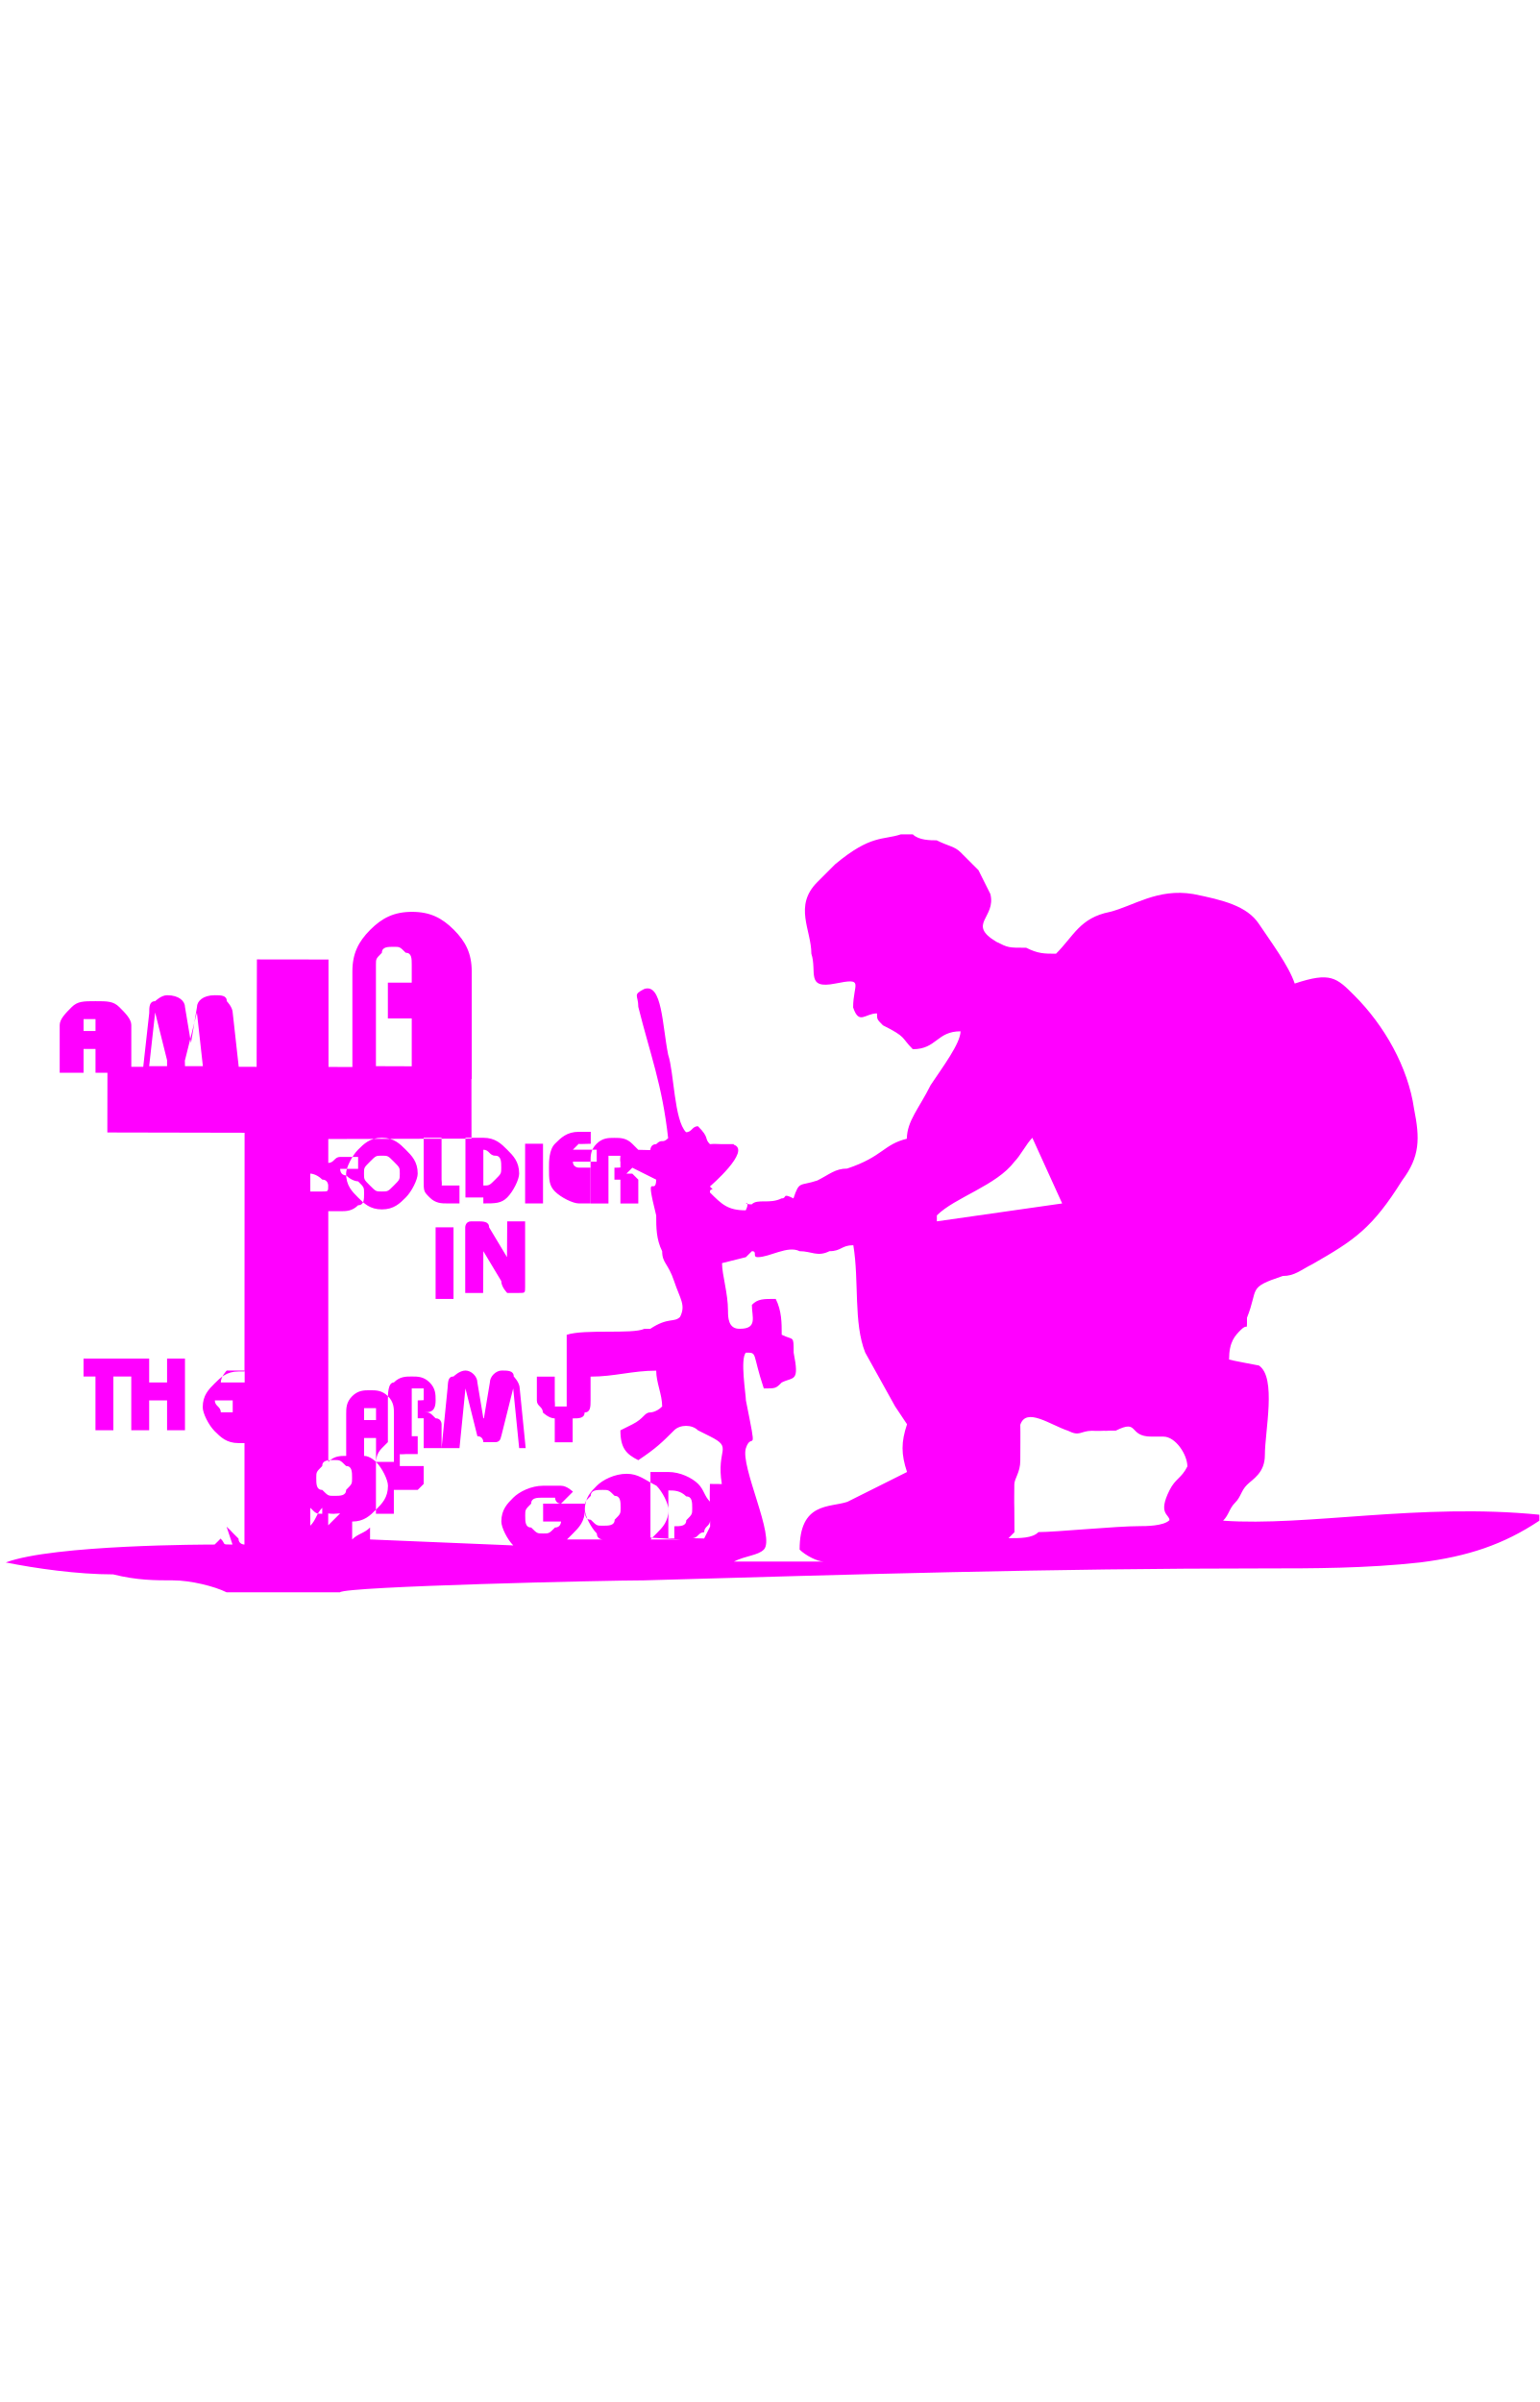
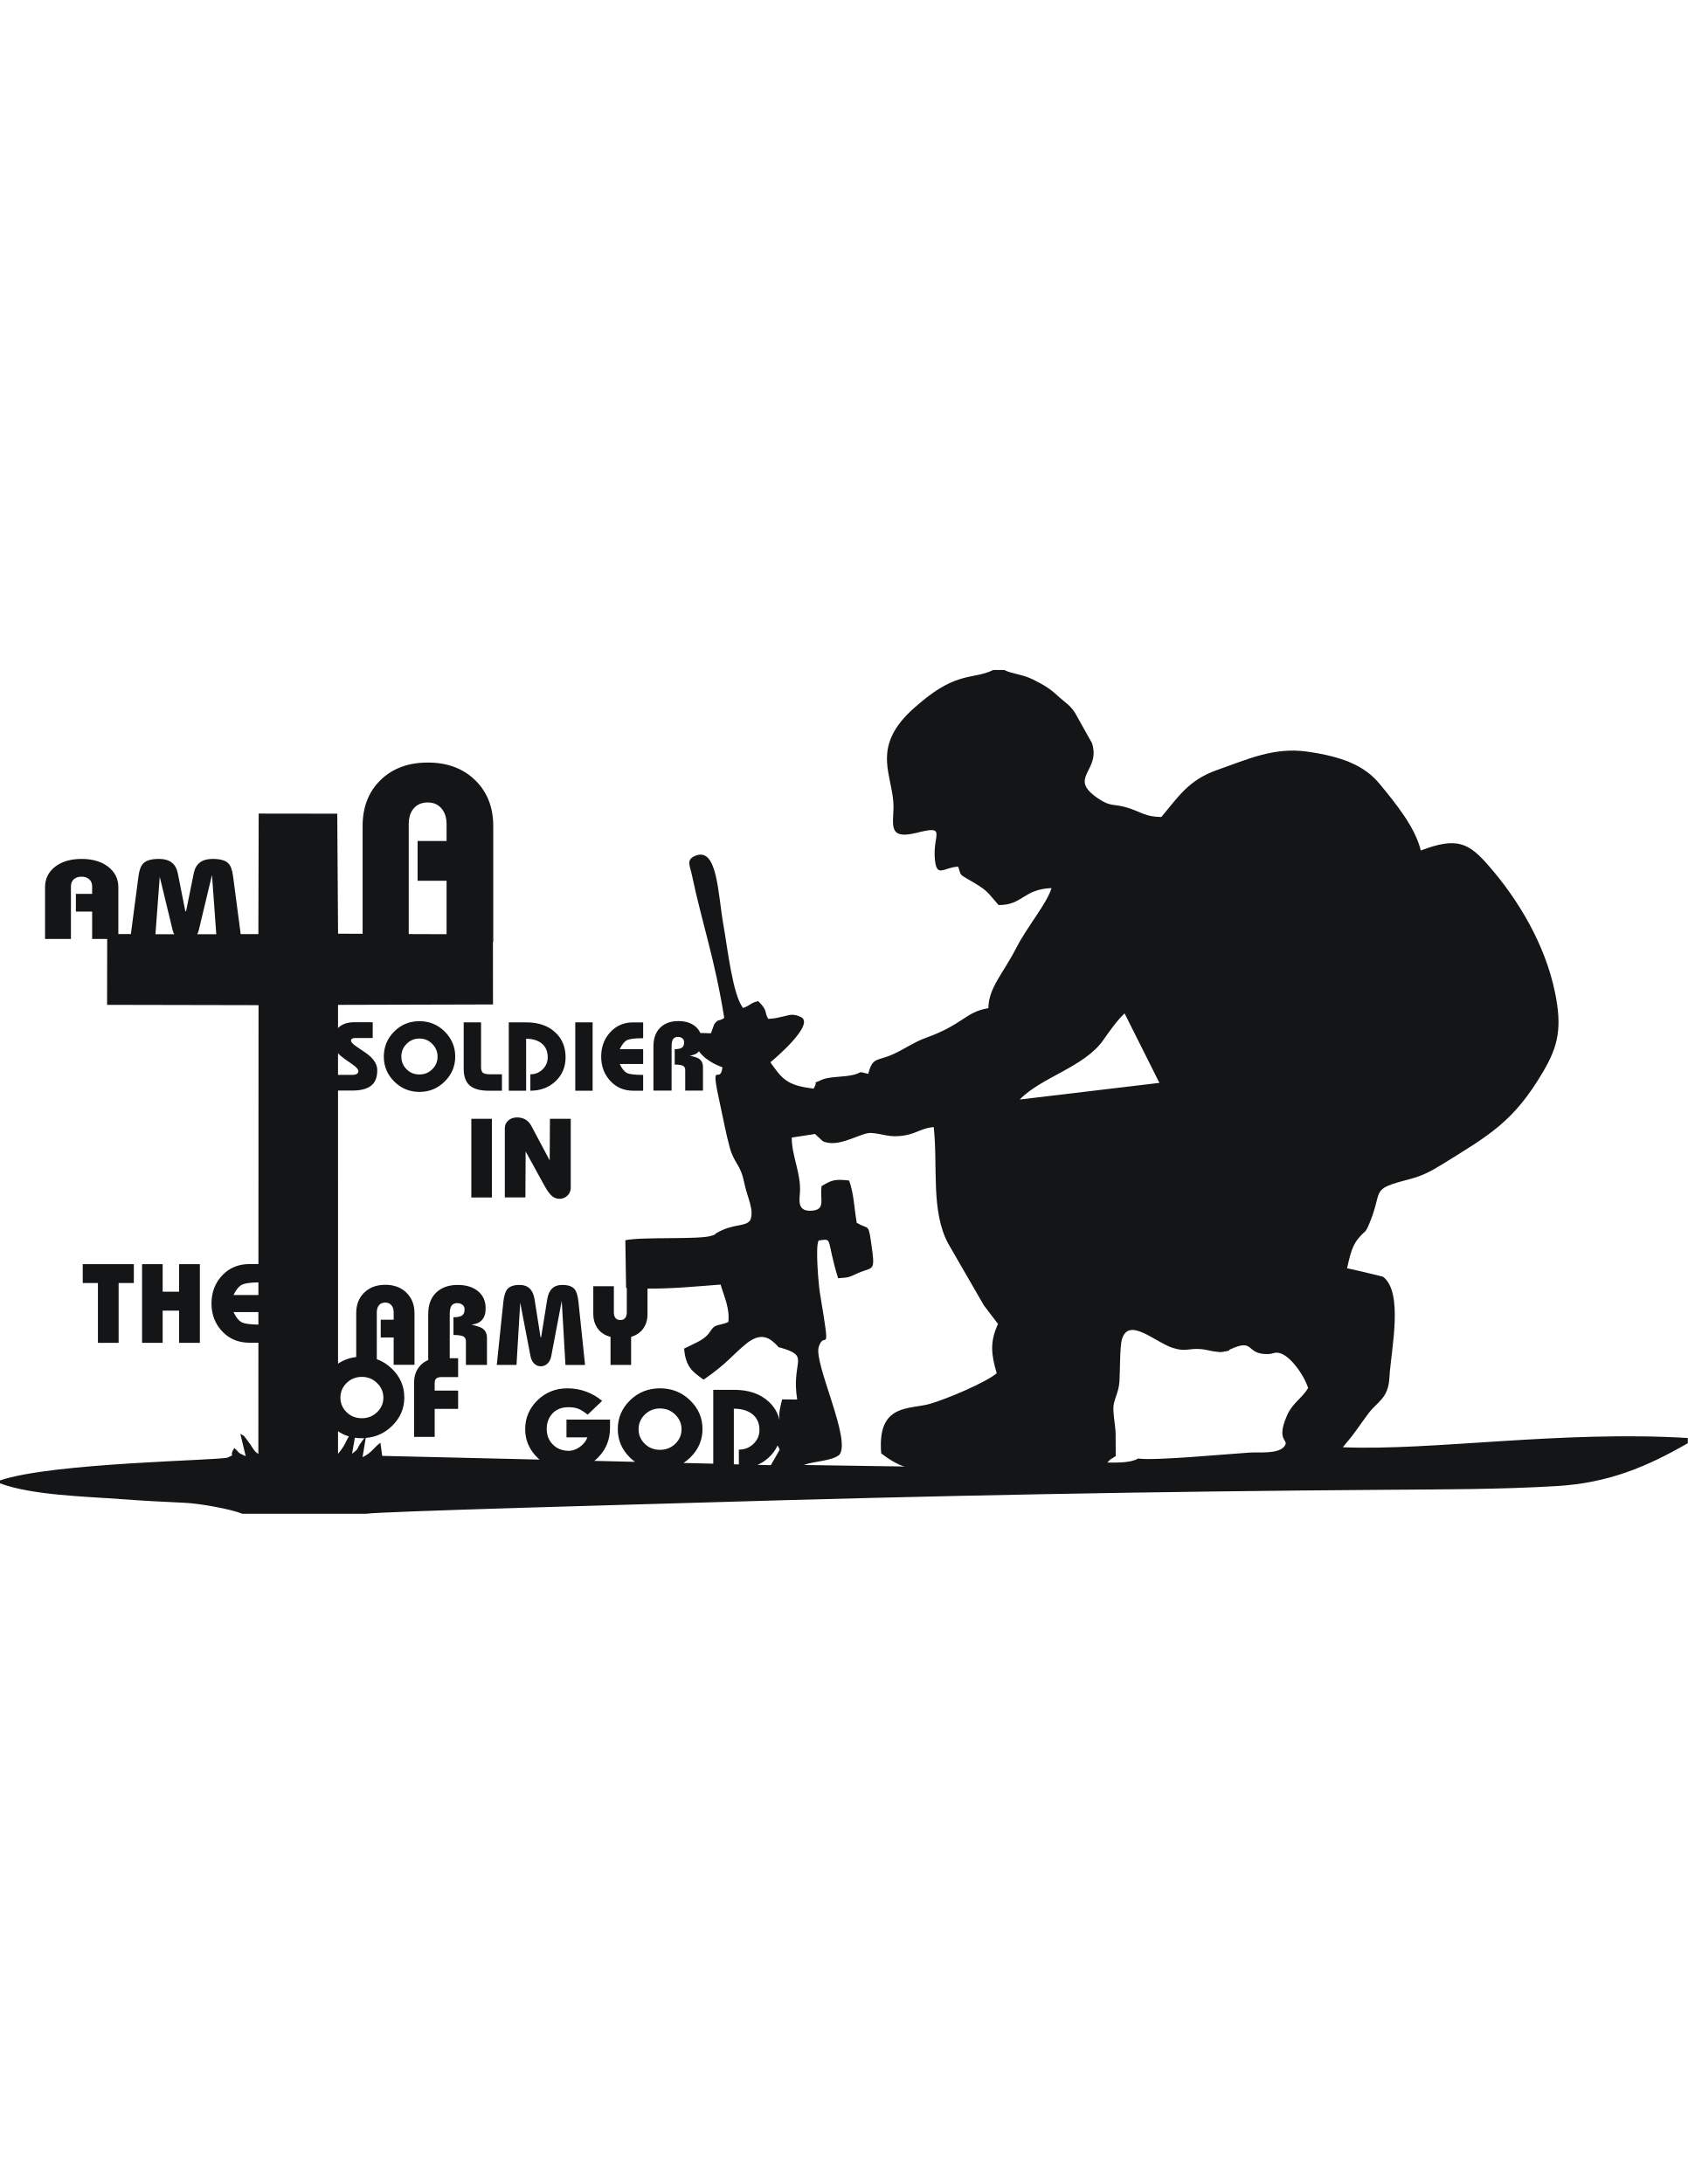
- <svg xmlns="http://www.w3.org/2000/svg" xml:space="preserve" width="25in" height="39in" style="shape-rendering:geometricPrecision; text-rendering:geometricPrecision; image-rendering:optimizeQuality; fill-rule:evenodd; clip-rule:evenodd" viewBox="0 0 0.258 0.129">
+ <svg xmlns="http://www.w3.org/2000/svg" xml:space="preserve" width="5548in" height="7180in" style="shape-rendering:geometricPrecision; text-rendering:geometricPrecision; image-rendering:optimizeQuality; fill-rule:evenodd; clip-rule:evenodd" viewBox="0 0 126.414 63.207">
  <defs>
    <style type="text/css">
   
-     .fil0 {fill:fuchsia}
+     .fil0 {fill:#141516}
   
  </style>
  </defs>
  <g id="Layer_x0020_1">
-     <path class="fil0" d="M0.174 0.12c-0.001,0.001 -0.003,0.001 -0.005,0.001 7.9077e-005,-8.51598e-005 0,-0 0,-0 5.37318e-005,-4.86627e-005 0,-0 0,-0l0.001 -0.001 -2.23038e-005 -0.004c-4.05523e-005,-0.001 -0,-0.003 -0,-0.004 0,-0.001 0.001,-0.002 0.001,-0.004 0,-0.001 4.05523e-005,-0.005 0,-0.006 0.001,-0.003 0.005,0 0.008,0.001 0.002,0.001 0.002,4.05523e-005 0.004,0 0.001,6.18422e-005 0.002,0 0.002,0 0.001,4.96766e-005 0,0 0.001,-2.02761e-005 0.001,-0 0,-0 0.001,-0 0.004,-0.002 0.002,0.001 0.006,0.001 0.001,-1.01381e-006 0.001,-0 0.002,-0 0.002,0 0.004,0.003 0.004,0.005 -0.001,0.002 -0.002,0.002 -0.003,0.004 -0.002,0.004 0,0.004 -0,0.005 -0.001,0.001 -0.004,0.001 -0.005,0.001 -0.004,0 -0.014,0.001 -0.017,0.001zm-0.055 -0.002c-0,0.001 -0.001,0.001 -0.001,0.002 -0.001,0 -0.001,0.001 -0.002,0.001l0.002 4.86627e-005 0.001 -0.002c-0,-0 -0,-0.001 -0,-0.001zm-0.006 0.003l0 -0.002c0.001,0 0.002,-0 0.002,-0.001 0.001,-0.001 0.001,-0.001 0.001,-0.002 0,-0.001 -0,-0.002 -0.001,-0.002 -0.001,-0.001 -0.002,-0.001 -0.003,-0.001l0 0.008 0.001 1.82485e-005zm-0.004 -9.22565e-005l0 -0.011 0.003 0c0.002,0 0.004,0.001 0.005,0.002 0.001,0.001 0.001,0.002 0.002,0.003 -6.08284e-006,-0 -1.72347e-005,-0 -3.44694e-005,-0 -6.58975e-005,-0.001 0,-0.002 0,-0.003l0.002 2.02761e-005c-0.001,-0.006 0.002,-0.006 -0.002,-0.008 -0.002,-0.001 -0,0 -0.002,-0.001 -0.001,-0.001 -0.003,-0.001 -0.004,0 -0.002,0.002 -0.003,0.003 -0.006,0.005 -0.002,-0.001 -0.003,-0.002 -0.003,-0.005l0.002 -0.001c0.002,-0.001 0.002,-0.002 0.003,-0.002 0,-0 0.001,-0 0.002,-0.001 0,-0.002 -0.001,-0.004 -0.001,-0.006 -0.004,0 -0.007,0.001 -0.011,0.001l0 0.004c0,0.001 -0,0.002 -0.001,0.002 -0,0.001 -0.001,0.001 -0.002,0.001l0 0.004 -0.003 0 0 -0.004c-0.001,-0 -0.002,-0.001 -0.002,-0.001 -0,-0.001 -0.001,-0.001 -0.001,-0.002l0 -0.004 0.003 0 0 0.004c0,0 7.9077e-005,0.001 0,0.001 0,0 0,0 0.001,0 0,0 0.001,-0 0.001,-0 0,-0 0,-0 0,-0.001l0 -0.004 -0 -6.08284e-006 -0 -0.007c0.003,-0.001 0.011,-6.58975e-005 0.013,-0.001 0.001,-0 0,-0 0.001,-0 0.003,-0.002 0.004,-0.001 0.005,-0.002 0.001,-0.002 -0,-0.003 -0.001,-0.006 -0.001,-0.003 -0.002,-0.003 -0.002,-0.005 -0.001,-0.002 -0.001,-0.004 -0.001,-0.006 -0.002,-0.008 -7.40079e-005,-0.003 0,-0.006 -7.09665e-006,-4.05523e-006 -0.002,-0.001 -0.004,-0.002 -0,0 -0.001,0.001 -0.001,0.001 0.001,0 0.001,0 0.001,0 0,0 0.001,0.001 0.001,0.001l0 0.004 -0.003 0 0 -0.003c0,-0 -0,-0.001 -0,-0.001 -0,-0 -0.001,-0 -0.001,-0l0 -0.002c0.001,0 0.001,-7.50217e-005 0.001,-0 0,-0 0,-0 0,-0.001 0,-0 -9.52979e-005,-0 -0,-0.001 -0,-0 -0,-0 -0.001,-0 -0,0 -0.001,0 -0.001,0 -0,0 -0,0.001 -0,0.001l0 0.007 -0.003 0 0 -0.007c0,-0.001 0,-0.002 0.001,-0.003 0.001,-0.001 0.002,-0.001 0.003,-0.001 0.001,0 0.002,0 0.003,0.001 0,0 0.001,0.001 0.001,0.001l0.002 5.06904e-005c3.44694e-005,-0 0,-0.001 0.001,-0.001 0.001,-0.001 0.001,-0 0.002,-0.001 -0.001,-0.009 -0.003,-0.014 -0.005,-0.022 -0,-0.002 -0.001,-0.002 0.001,-0.003 0.003,-0.001 0.003,0.006 0.004,0.011 0.001,0.003 0.001,0.011 0.003,0.013 0.001,-0 0.001,-0.001 0.002,-0.001 0.002,0.002 0.001,0.002 0.002,0.003 0.001,-8.4146e-005 0.001,-0 0.002,-0 0.001,-0 0.001,-0 0.002,-0 0,1.92623e-005 0,6.58975e-005 0,9.22565e-005 9.93531e-005,2.53452e-005 0,0 0,0 0.003,0.001 -0.004,0.007 -0.004,0.007 0.001,0.001 -1.92623e-005,-5.06904e-006 0,0.001 0.002,0.002 0.003,0.003 0.006,0.003 0.001,-0.002 -0.001,-0.001 0.001,-0.001 0.001,-0.001 0.003,-0 0.005,-0.001 0.001,-0 0,-0.001 0.002,-0 0.001,-0.003 0.001,-0.002 0.004,-0.003 0.002,-0.001 0.003,-0.002 0.005,-0.002 0.006,-0.002 0.006,-0.004 0.01,-0.005 4.76489e-005,-0.003 0.002,-0.005 0.004,-0.009 0.002,-0.003 0.005,-0.007 0.005,-0.009 -0.004,0 -0.004,0.003 -0.008,0.003 -0.002,-0.002 -0.001,-0.002 -0.005,-0.004 -0.001,-0.001 -0.001,-0.001 -0.001,-0.002 -0.002,0 -0.003,0.002 -0.004,-0.001 -0,-0.004 0.002,-0.005 -0.003,-0.004 -0.005,0.001 -0.003,-0.002 -0.004,-0.005 -0,-0.004 -0.003,-0.008 0.001,-0.012 0.001,-0.001 0.002,-0.002 0.003,-0.003 0.006,-0.005 0.008,-0.004 0.011,-0.005l0.002 0c0.001,0.001 0.003,0.001 0.004,0.001 0.002,0.001 0.003,0.001 0.004,0.002 0.001,0.001 0.002,0.002 0.003,0.003l0.002 0.004c0.001,0.004 -0.004,0.005 0.001,0.008 0.002,0.001 0.002,0.001 0.005,0.001 0.002,0.001 0.003,0.001 0.005,0.001 0.003,-0.003 0.004,-0.006 0.009,-0.007 0.004,-0.001 0.008,-0.004 0.014,-0.003 0.005,0.001 0.009,0.002 0.011,0.005 0.002,0.003 0.005,0.007 0.006,0.01 0.006,-0.002 0.007,-0.001 0.01,0.002 0.005,0.005 0.009,0.012 0.01,0.019 0.001,0.005 0.001,0.008 -0.002,0.012 -0.005,0.008 -0.008,0.01 -0.015,0.014 -0.002,0.001 -0.003,0.002 -0.005,0.002 -0.006,0.002 -0.004,0.002 -0.006,0.007l-0 0.001c-0,0.001 -0,0 -0.001,0.001 -0.001,0.001 -0.002,0.002 -0.002,0.005 0,6.48837e-005 0.005,0.001 0.005,0.001 0.003,0.002 0.001,0.011 0.001,0.015 -0,0.003 -0.002,0.004 -0.003,0.005 -0.001,0.001 -0.001,0.002 -0.002,0.003 -0.001,0.001 -0.001,0.002 -0.002,0.003 0.014,0.001 0.033,-0.003 0.053,-0.001l0 0.001c-0.006,0.004 -0.012,0.006 -0.02,0.007 -0.009,0.001 -0.018,0.001 -0.026,0.001 -0.036,0 -0.069,0.001 -0.104,0.002 -0.006,0 -0.05,0.001 -0.051,0.002l-0.019 0c-0.002,-0.001 -0.006,-0.002 -0.009,-0.002 -0.003,-0 -0.006,-0 -0.01,-0.001 -0.006,-0 -0.013,-0.001 -0.018,-0.002l0 -0c0.008,-0.003 0.034,-0.003 0.035,-0.003 0.001,-0.001 6.79251e-005,-2.73728e-005 0.001,-0.001 0.001,0.001 0,0.001 0.002,0.001l-0.001 -0.003c0.001,0.001 0,-8.4146e-005 0.001,0.001 3.64971e-005,4.05523e-005 0.001,0.001 0.001,0.001 0,0.001 0.001,0.001 0.001,0.001l6.08284e-006 -0.017 -0.001 0c-0.002,0 -0.003,-0.001 -0.004,-0.002 -0.001,-0.001 -0.002,-0.003 -0.002,-0.004 0,-0.002 0.001,-0.003 0.002,-0.004 0.001,-0.001 0.002,-0.002 0.004,-0.002l0.001 0 1.62209e-005 -0.04 -0.023 -4.66351e-005 1.72347e-005 -0.01 -0.002 0 0 -0.004 -0.002 0 0 -0.003 0.002 0 0 -0.001c0,-0 -0,-0.001 -0,-0.001 -0,-0 -0.001,-0 -0.001,-0 -0.001,0 -0.001,0 -0.001,0 -0,0 -0,0.001 -0,0.001l0 0.008 -0.004 0 0 -0.008c0,-0.001 0.001,-0.002 0.002,-0.003 0.001,-0.001 0.002,-0.001 0.004,-0.001 0.002,0 0.003,0 0.004,0.001 0.001,0.001 0.002,0.002 0.002,0.003l0 0.007 0.002 1.01381e-006 0.001 -0.009c0,-0.001 0,-0.002 0.001,-0.002 0,-0 0.001,-0.001 0.002,-0.001 0.002,0 0.003,0.001 0.003,0.002l0.001 0.006 0 0 0.001 -0.006c0,-0.001 0.001,-0.002 0.003,-0.002 0.001,0 0.002,0 0.002,0.001 0,0 0.001,0.001 0.001,0.002l0.001 0.009 0.003 1.01381e-006 4.66351e-005 -0.018 0.012 1.62209e-005 0 0.018 0.004 1.31795e-005 0 -0.016c0,-0.003 0.001,-0.005 0.003,-0.007 0.002,-0.002 0.004,-0.003 0.007,-0.003 0.003,0 0.005,0.001 0.007,0.003 0.002,0.002 0.003,0.004 0.003,0.007l0 0.018 -4.86627e-005 0 1.01381e-005 0.01 -0.024 6.38699e-005 0 0.004c7.9077e-005,-8.21184e-005 0,-0 0,-0 0.001,-0 0.001,-0.001 0.002,-0.001l0.003 0 0 0.002 -0.003 0c-0,0 -0,3.24418e-005 -0,9.73255e-005 -0,6.48837e-005 -0,0 -0,0 0,0 0,0.001 0.001,0.001 0.001,0.001 0.002,0.001 0.002,0.001 0.001,0.001 0.001,0.001 0.001,0.002 0,0.001 -0,0.002 -0.001,0.002 -0.001,0.001 -0.002,0.001 -0.003,0.001l-0.002 0 1.01381e-006 0.042c0.001,-0.001 0.002,-0.001 0.003,-0.001l0 -0.007c0,-0.001 0,-0.002 0.001,-0.003 0.001,-0.001 0.002,-0.001 0.003,-0.001 0.001,0 0.002,0 0.003,0.001 0.001,0.001 0.001,0.002 0.001,0.003l0 0.008 -0.003 0 0 -0.004 -0.002 0 0 -0.003 0.002 0 0 -0.001c0,-0 -0,-0.001 -0,-0.001 -0,-0 -0.001,-0 -0.001,-0 -0,0 -0.001,0 -0.001,0 -0,0 -0,0.001 -0,0.001l0 0.007c0.001,0 0.002,0.001 0.002,0.001 0.001,0.001 0.002,0.003 0.002,0.004 0,0.002 -0.001,0.003 -0.002,0.004 -0.001,0.001 -0.002,0.002 -0.004,0.002l-0 0.003c0.001,-0.001 0.002,-0.001 0.003,-0.002l0 0.002 0.024 0.001c-0,-9.12426e-005 -0,-0 -0,-0 -0.001,-0.001 -0.002,-0.003 -0.002,-0.004 0,-0.002 0.001,-0.003 0.002,-0.004 0.001,-0.001 0.003,-0.002 0.005,-0.002 0.001,0 0.002,0 0.003,0 0.001,0 0.002,0.001 0.002,0.001l-0.002 0.002c-0.001,-0 -0.001,-0.001 -0.001,-0.001 -0,-0 -0.001,-0 -0.002,-0 -0.001,0 -0.002,0 -0.002,0.001 -0.001,0.001 -0.001,0.001 -0.001,0.002 0,0.001 0,0.002 0.001,0.002 0.001,0.001 0.001,0.001 0.002,0.001 0.001,0 0.001,-0 0.002,-0.001 0.001,-0 0.001,-0.001 0.001,-0.001l-0.003 0 0 -0.003 0.007 0 0 0.001c0,0.002 -0.001,0.003 -0.002,0.004 -0,0 -0,0 -0.001,0.001l0.006 0c-0,-0 -0.001,-0 -0.001,-0.001 -0.001,-0.001 -0.002,-0.003 -0.002,-0.004 0,-0.002 0.001,-0.003 0.002,-0.004 0.001,-0.001 0.003,-0.002 0.005,-0.002 0.002,0 0.003,0.001 0.005,0.002 0.001,0.001 0.002,0.003 0.002,0.004 0,0.002 -0.001,0.003 -0.002,0.004 -0,0 -0.001,0.001 -0.001,0.001l0.005 0zm-0.005 -0.005c0,-0.001 -0,-0.002 -0.001,-0.002 -0.001,-0.001 -0.001,-0.001 -0.002,-0.001 -0.001,0 -0.002,0 -0.002,0.001 -0.001,0.001 -0.001,0.001 -0.001,0.002 0,0.001 0,0.002 0.001,0.002 0.001,0.001 0.001,0.001 0.002,0.001 0.001,0 0.002,-0 0.002,-0.001 0.001,-0.001 0.001,-0.001 0.001,-0.002zm-0.034 -0.003l-0.004 0 0 0.004 -0.003 0 0 -0.008c0,-0.001 0,-0.002 0.001,-0.003 0,-0 0.001,-0.001 0.001,-0.001l0 -0.007c0,-0.001 0,-0.003 0.001,-0.003 0.001,-0.001 0.002,-0.001 0.003,-0.001 0.001,0 0.002,0 0.003,0.001 0.001,0.001 0.001,0.002 0.001,0.003 0,0.002 -0.001,0.002 -0.002,0.002 0.001,0 0.001,0 0.002,0.001 0.001,0 0.001,0.001 0.001,0.001l0 0.004 -0.003 0 0 -0.004c0,-0 -0,-0.001 -0,-0.001 -0,-0 -0.001,-0 -0.001,-0l0 -0.003c0.001,0 0.001,-8.71874e-005 0.001,-0 0,-0 0,-0 0,-0.001 0,-0 -0,-0.001 -0,-0.001 -0,-0 -0,-0 -0.001,-0 -0,0 -0.001,0 -0.001,0 -0,0 -0,0.001 -0,0.001l0 0.007 0.001 0 0 0.003 -0.002 0c-0,0 -0.001,7.19803e-005 -0.001,0 -0,0 -0,0 -0,0.001l0 0.001 0.004 0 0 0.003zm-0.014 0.004c-0,7.09665e-006 -0,1.01381e-005 -0,1.01381e-005 -0,0 -0.001,-2.53452e-005 -0.001,-7.60355e-005l-0 0.002c0.001,-0.001 0.001,-0.001 0.002,-0.002 0,-0 0,-0 0,-0zm-0.002 -0c-0.001,-0 -0.001,-0 -0.002,-0.001l0 0.003c0.001,-0.001 0.001,-0.002 0.002,-0.003zm0.005 -0.006c0,-0.001 -0,-0.002 -0.001,-0.002 -0.001,-0.001 -0.001,-0.001 -0.002,-0.001 -0.001,0 -0.002,0 -0.002,0.001 -0.001,0.001 -0.001,0.001 -0.001,0.002 0,0.001 0,0.002 0.001,0.002 0.001,0.001 0.001,0.001 0.002,0.001 0.001,0 0.002,-0 0.002,-0.001 0.001,-0.001 0.001,-0.001 0.001,-0.002zm0.031 -0.005l-0.003 0 -0.001 -0.01 -0.002 0.008c-8.51598e-005,0 -0,0.001 -0.001,0.001 -0,0 -0.001,0 -0.001,0 -0,0 -0.001,-0 -0.001,-0 -0,-0 -0,-0.001 -0.001,-0.001l-0.002 -0.008 -0.001 0.01 -0.003 0 0.001 -0.01c9.73255e-005,-0.001 0,-0.002 0.001,-0.002 0,-0 0.001,-0.001 0.002,-0.001 0.001,0 0.002,0.001 0.002,0.002l0.001 0.006 9.22565e-005 0 0.001 -0.006c0,-0.001 0.001,-0.002 0.002,-0.002 0.001,0 0.002,0 0.002,0.001 0,0 0.001,0.001 0.001,0.002l0.001 0.01zm-0.05 -0.013c-0.001,2.02761e-005 -0.002,0 -0.002,0 -0,0 -0.001,0.001 -0.001,0.002l0.004 0 1.01381e-006 -0.002zm-2.02761e-006 0.005l-0.004 0c0,0.001 0.001,0.001 0.001,0.002 0,0 0.001,0 0.002,0l0 -0.002zm-0.009 0.005l-0.003 0 0 -0.005 -0.003 0 0 0.005 -0.003 0 0 -0.012 0.003 0 0 0.004 0.003 0 0 -0.004 0.003 0 0 0.012zm-0.01 -0.009l-0.002 0 0 0.009 -0.003 0 0 -0.009 -0.002 0 0 -0.003 0.008 0 0 0.003zm0.067 -0.015c0,0.001 -0,0.001 -0.001,0.001 -0,0 -0.001,0 -0.001,0 -0,0 -0.001,-0 -0.001,-0 -0,-0 -0.001,-0.001 -0.001,-0.002l-0.003 -0.005 -3.64971e-005 0.007 -0.003 0 0 -0.011c0,-0 0,-0.001 0.001,-0.001 0,-0 0.001,-0 0.001,-0 0.001,0 0.002,0 0.002,0.001l0.003 0.005 3.64971e-005 -0.006 0.003 0 0 0.01zm-0.012 0.002l-0.003 0 0 -0.012 0.003 0 0 0.012zm0.023 -0.016l-0.002 0c-0.001,0 -0.003,-0.001 -0.004,-0.002 -0.001,-0.001 -0.001,-0.002 -0.001,-0.004 0,-0.001 0,-0.003 0.001,-0.004 0.001,-0.001 0.002,-0.002 0.004,-0.002l0.002 0 0 0.002c-0.001,0 -0.002,9.73255e-005 -0.002,0 -0,0 -0.001,0.001 -0.001,0.001l0.004 0 0 0.002 -0.004 0c0,0.001 0.001,0.001 0.001,0.001 0,0 0.001,0 0.002,0l0 0.002zm-0.008 0l-0.003 0 0 -0.01 0.003 0 0 0.01zm-0.004 -0.005c0,0.001 -0.001,0.003 -0.002,0.004 -0.001,0.001 -0.002,0.001 -0.004,0.001l0 -0.003c0.001,0 0.001,-0 0.002,-0.001 0.001,-0.001 0.001,-0.001 0.001,-0.002 0,-0.001 -0,-0.002 -0.001,-0.002 -0.001,-0 -0.001,-0.001 -0.002,-0.001l0 0.008 -0.003 0 0 -0.01 0.003 0c0.002,0 0.003,0.001 0.004,0.002 0.001,0.001 0.002,0.002 0.002,0.004zm-0.01 0.005l-0.002 0c-0.001,0 -0.002,-0 -0.003,-0.001 -0.001,-0.001 -0.001,-0.001 -0.001,-0.003l0 -0.007 0.003 0 0 0.007c0,0 9.52979e-005,0.001 0,0.001 0,0 0.001,0 0.001,0l0.002 0 0 0.003zm-0.007 -0.005c0,0.001 -0.001,0.003 -0.002,0.004 -0.001,0.001 -0.002,0.002 -0.004,0.002 -0.002,0 -0.003,-0.001 -0.004,-0.002 -0.001,-0.001 -0.002,-0.002 -0.002,-0.004 0,-0.001 0.001,-0.003 0.002,-0.004 0.001,-0.001 0.002,-0.002 0.004,-0.002 0.002,0 0.003,0.001 0.004,0.002 0.001,0.001 0.002,0.002 0.002,0.004zm-0.003 0c0,-0.001 -0,-0.001 -0.001,-0.002 -0.001,-0.001 -0.001,-0.001 -0.002,-0.001 -0.001,0 -0.001,0 -0.002,0.001 -0.001,0.001 -0.001,0.001 -0.001,0.002 0,0.001 0,0.001 0.001,0.002 0.001,0.001 0.001,0.001 0.002,0.001 0.001,0 0.001,-0 0.002,-0.001 0.001,-0.001 0.001,-0.001 0.001,-0.002zm-0.015 0.003l0.002 0c0.001,0 0.001,-0 0.001,-0.001 0,-0 -0,-0.001 -0.001,-0.001 -0.001,-0.001 -0.002,-0.001 -0.002,-0.001 -9.83393e-005,-9.42841e-005 -0,-0 -0,-0l0 0.003zm0.017 -0.021l0 -0.008 -0.004 0 0 -0.006 0.004 0 0 -0.003c0,-0.001 -0,-0.002 -0.001,-0.002 -0.001,-0.001 -0.001,-0.001 -0.002,-0.001 -0.001,0 -0.002,0 -0.002,0.001 -0.001,0.001 -0.001,0.001 -0.001,0.002l0 0.017 0.006 2.02761e-005zm-0.035 4.05523e-006l-0.001 -0.009 -0.002 0.008c-5.06904e-005,0 -0,0 -0,0.001l0.003 1.01381e-006zm-0.006 -2.02761e-006c-0,-0 -0,-0 -0,-0.001l-0.002 -0.008 -0.001 0.009 0.003 1.01381e-006zm0.098 0.031c6.18422e-005,5.57594e-005 0,0 0,0 0.001,0 0,0.001 0.001,0.001 0.002,0 0.005,-0.002 0.007,-0.001 0.002,0 0.003,0.001 0.005,0 0.002,-0 0.002,-0.001 0.004,-0.001 0.001,0.006 -0,0.013 0.002,0.018l0.005 0.009 0.002 0.003c-0.001,0.003 -0.001,0.005 -0,0.008 -0.002,0.001 -0.008,0.004 -0.01,0.005 -0.003,0.001 -0.008,-0 -0.008,0.008 0.001,0.001 0.003,0.002 0.004,0.002l-0.015 -0c0.002,-0.001 0.004,-0.001 0.005,-0.002 0.002,-0.002 -0.004,-0.014 -0.003,-0.017 0.001,-0.003 0.002,0.002 0,-0.008 -0,-0.001 -0.001,-0.007 -0,-0.008 0.002,-0 0.001,-0 0.003,0.006 0.002,-0 0.002,-0 0.003,-0.001 0.002,-0.001 0.003,1.82485e-005 0.002,-0.005 -0,-0.003 -0,-0.002 -0.002,-0.003 -0,-0.002 -0,-0.004 -0.001,-0.006 -0.002,-0 -0.003,-4.86627e-005 -0.004,0.001 -0,0.002 0.001,0.004 -0.002,0.004 -0.002,8.00908e-005 -0.002,-0.002 -0.002,-0.003 0,-0.003 -0.001,-0.006 -0.001,-0.008l0.004 -0.001c8.61736e-005,6.18422e-005 0,0 0,0 5.17042e-005,4.76489e-005 0,0 0,0zm0.031 -0.006c0.003,-0.003 0.01,-0.005 0.013,-0.009 0.001,-0.001 0.002,-0.003 0.003,-0.004l0.005 0.011 -0.021 0.003z" />
+     <path class="fil0" d="M85.228 59.062c-0.458,0.314 -1.582,0.314 -2.294,0.298 0.039,-0.042 0.091,-0.097 0.12,-0.123 0.026,-0.024 0.084,-0.084 0.115,-0.111l0.4 -0.249 -0.011 -1.738c-0.02,-0.585 -0.219,-1.529 -0.155,-2.039 0.068,-0.544 0.386,-1.013 0.442,-1.799 0.05,-0.711 0.02,-2.598 0.189,-3.175 0.503,-1.714 2.485,0.219 3.782,0.639 1.007,0.326 1.157,0.02 2.136,0.097 0.388,0.031 0.801,0.172 1.189,0.2 0.334,0.025 0.2,0.05 0.544,-0.01 0.653,-0.114 0.207,-0.053 0.448,-0.165 1.865,-0.866 1.13,0.35 2.768,0.348 0.524,-0 0.484,-0.159 0.893,-0.085 0.798,0.145 1.867,1.624 2.185,2.631 -0.457,0.755 -1.177,1.132 -1.573,2.032 -0.89,2.026 0.204,1.786 -0.201,2.327 -0.452,0.603 -1.908,0.429 -2.606,0.474 -1.989,0.13 -7.035,0.619 -8.371,0.447l0 0zm-26.997 -0.969c-0.149,0.333 -0.367,0.631 -0.655,0.895 -0.253,0.231 -0.532,0.413 -0.839,0.546l0.998 0.024 0.662 -1.156c-0.064,-0.179 -0.119,-0.27 -0.166,-0.309zm-2.891 1.409l0 -1.11c0.43,0 0.795,-0.144 1.094,-0.432 0.298,-0.288 0.448,-0.632 0.448,-1.033 0,-0.53 -0.188,-0.937 -0.565,-1.219 -0.341,-0.254 -0.792,-0.381 -1.353,-0.381l0 4.166 0.376 0.009zm-1.918 -0.045l0 -5.543 1.568 0c1.081,0 1.941,0.293 2.58,0.88 0.42,0.384 0.692,0.848 0.817,1.39 -0.003,-0.071 -0.008,-0.146 -0.017,-0.229 -0.032,-0.314 0.075,-0.797 0.212,-1.325l1.128 0.01c-0.443,-2.753 0.867,-3.179 -0.862,-3.764 -0.961,-0.325 -0.171,0.089 -0.96,-0.579 -0.73,-0.618 -1.42,-0.308 -2.014,0.177 -1.038,0.848 -1.429,1.482 -3.176,2.676 -0.778,-0.565 -1.344,-0.904 -1.457,-2.326l0.942 -0.459c1.09,-0.543 0.929,-0.94 1.365,-1.209 0.2,-0.123 0.636,-0.143 1.004,-0.326 0.117,-1.037 -0.32,-1.902 -0.578,-2.801 -2.011,0.154 -3.589,0.312 -5.476,0.301l0 1.916c0,0.407 -0.102,0.759 -0.305,1.058 -0.203,0.299 -0.511,0.513 -0.923,0.643l0 2.099 -1.542 0 0 -2.099c-0.454,-0.119 -0.792,-0.353 -1.013,-0.703 -0.185,-0.288 -0.278,-0.621 -0.278,-0.999l0 -2.091 1.541 0 0 1.956c0,0.175 0.039,0.315 0.117,0.419 0.077,0.105 0.2,0.157 0.367,0.157 0.161,0 0.282,-0.052 0.363,-0.157 0.081,-0.104 0.121,-0.244 0.121,-0.419l0 -1.827 -0.053 -0.003 -0.055 -3.573c1.254,-0.273 5.513,-0.032 6.439,-0.331 0.491,-0.158 0.199,-0.094 0.352,-0.185 1.305,-0.777 2.176,-0.447 2.564,-0.981 0.32,-0.788 -0.216,-1.661 -0.462,-2.854 -0.284,-1.378 -0.74,-1.375 -1.081,-2.619 -0.267,-0.971 -0.47,-2.096 -0.68,-3.04 -0.855,-3.841 -0.036,-1.496 0.141,-2.947 -0.004,-0.002 -1.177,-0.371 -1.759,-1.196 -0.15,0.183 -0.378,0.289 -0.683,0.319 0.337,0.084 0.559,0.16 0.665,0.228 0.211,0.133 0.318,0.343 0.318,0.633l0 1.765 -1.33 0 0 -1.545c0,-0.152 -0.058,-0.257 -0.174,-0.316 -0.116,-0.059 -0.32,-0.088 -0.612,-0.088l0 -1.155c0.247,0 0.425,-0.037 0.537,-0.111 0.111,-0.074 0.166,-0.206 0.166,-0.397 0,-0.137 -0.047,-0.241 -0.14,-0.309 -0.093,-0.069 -0.2,-0.103 -0.321,-0.103 -0.161,0 -0.281,0.054 -0.359,0.162 -0.078,0.107 -0.117,0.289 -0.117,0.544l0 3.318 -1.36 0 0 -3.31c0,-0.603 0.168,-1.07 0.503,-1.401 0.335,-0.332 0.789,-0.497 1.364,-0.497 0.529,0 0.954,0.135 1.277,0.404 0.163,0.136 0.284,0.298 0.365,0.486l0.797 0.025c0.017,-0.066 0.241,-0.674 0.247,-0.68 0.353,-0.459 0.277,-0.152 0.751,-0.473 -0.734,-4.536 -1.613,-6.89 -2.418,-10.681 -0.157,-0.74 -0.472,-1.197 0.304,-1.483 1.614,-0.596 1.631,2.862 2.062,5.263 0.284,1.577 0.683,5.21 1.465,6.159 0.615,-0.229 0.519,-0.378 1.132,-0.513 0.769,0.754 0.418,0.803 0.755,1.33 0.611,-0.041 0.697,-0.093 1.196,-0.201 0.362,-0.078 0.449,-0.151 0.847,-0.084 0.056,0.01 0.11,0.032 0.159,0.045 0.049,0.013 0.113,0.051 0.152,0.064 1.364,0.452 -2.062,3.326 -2.193,3.416 0.251,0.428 -0.01,-0.003 0.237,0.348 0.755,1.074 1.28,1.425 2.997,1.636 0.438,-0.767 -0.268,-0.247 0.587,-0.654 0.588,-0.28 1.641,-0.182 2.458,-0.396 0.65,-0.171 0.164,-0.271 1.046,-0.059 0.332,-1.302 0.653,-0.919 1.881,-1.478 0.81,-0.37 1.567,-0.905 2.376,-1.196 2.904,-1.04 2.995,-1.959 4.738,-2.245 0.023,-1.542 1.087,-2.558 2.105,-4.538 0.832,-1.619 2.27,-3.277 2.625,-4.458 -2.132,0.085 -2.157,1.287 -3.964,1.27 -0.971,-1.089 -0.719,-1.032 -2.42,-2.01 -0.546,-0.314 -0.386,-0.278 -0.614,-0.866 -1.063,0.051 -1.595,0.865 -1.734,-0.512 -0.194,-1.915 0.954,-2.606 -1.349,-2.027 -2.413,0.608 -1.644,-0.842 -1.768,-2.333 -0.168,-2.009 -1.304,-3.755 0.679,-6.122 0.426,-0.509 0.831,-0.856 1.333,-1.281 2.806,-2.379 3.966,-1.721 5.47,-2.455l0.824 0c0.533,0.28 1.369,0.316 2.164,0.715 0.832,0.417 1.262,0.681 1.811,1.19 0.578,0.536 1.077,0.775 1.456,1.53l1.143 2.04c0.692,2.125 -1.875,2.575 0.46,4.146 1.024,0.69 1.105,0.342 2.281,0.72 0.978,0.314 1.254,0.655 2.452,0.67 1.284,-1.509 2.033,-2.779 4.222,-3.536 2.083,-0.72 4.165,-1.722 6.691,-1.362 2.579,0.368 4.281,1.005 5.451,2.433 1.168,1.425 2.638,3.2 3.073,4.975 2.717,-1.041 3.596,-0.557 5.057,1.112 2.274,2.595 4.259,5.948 4.993,9.518 0.535,2.598 0.261,3.98 -0.871,5.91 -2.221,3.787 -4.036,4.773 -7.595,6.98 -0.774,0.48 -1.462,0.853 -2.443,1.106 -3.087,0.798 -1.871,0.74 -3.065,3.482l-0.122 0.252c-0.169,0.27 -0.128,0.168 -0.261,0.299 -0.696,0.689 -0.864,1.045 -1.217,2.635 0.224,0.032 2.63,0.606 2.693,0.635 1.568,1.185 0.592,5.514 0.477,7.579 -0.085,1.546 -0.908,1.779 -1.561,2.651 -0.274,0.366 -0.655,0.9 -0.936,1.296 -0.43,0.604 -0.638,0.795 -0.99,1.246 6.674,0.281 16.292,-1.266 25.838,-0.692l0 0.39c-3.091,1.779 -5.949,2.977 -9.804,3.21 -4.206,0.254 -8.607,0.249 -12.838,0.279 -17.484,0.125 -33.735,0.433 -51.193,0.957 -2.7,0.081 -24.533,0.675 -25.156,0.841l-9.268 0c-0.84,-0.349 -3.183,-0.774 -4.328,-0.824 -1.57,-0.069 -3.185,-0.155 -4.779,-0.275 -2.761,-0.207 -6.62,-0.288 -9.049,-1.18l0 -0.218c3.879,-1.344 16.569,-1.495 17.058,-1.718 0.672,-0.307 0.034,-0.014 0.49,-0.711 0.443,0.37 0.139,0.298 0.856,0.611l-0.404 -1.677c0.472,0.297 0.078,-0.041 0.401,0.32 0.018,0.02 0.291,0.391 0.339,0.462 0.213,0.315 0.296,0.536 0.611,0.729l0.003 -8.334 -0.673 0c-0.825,0 -1.504,-0.284 -2.039,-0.85 -0.534,-0.567 -0.802,-1.263 -0.802,-2.087 0,-0.835 0.267,-1.536 0.802,-2.104 0.535,-0.567 1.214,-0.85 2.039,-0.85l0.675 0 0.008 -19.395 -11.343 -0.023 0.008 -4.936 -1.127 0 0 -2.049 -1.218 0 0 -1.329 1.218 0 0 -0.559c0,-0.22 -0.072,-0.396 -0.214,-0.529 -0.143,-0.132 -0.334,-0.199 -0.575,-0.199 -0.248,0 -0.443,0.064 -0.586,0.194 -0.143,0.13 -0.214,0.308 -0.214,0.533l0 3.936 -1.939 0 0 -3.869c0,-0.638 0.252,-1.151 0.755,-1.54 0.504,-0.389 1.165,-0.584 1.984,-0.584 0.819,0 1.483,0.196 1.99,0.588 0.508,0.392 0.761,0.905 0.761,1.536l0 3.506 0.939 0 0.572 -4.352c0.06,-0.457 0.184,-0.776 0.372,-0.957 0.225,-0.214 0.613,-0.322 1.161,-0.322 0.797,0 1.267,0.358 1.409,1.075l0.564 2.844 0.056 0 0.575 -2.844c0.143,-0.716 0.613,-1.075 1.409,-1.075 0.556,0 0.943,0.105 1.161,0.313 0.188,0.175 0.312,0.496 0.372,0.965l0.573 4.355 1.325 0.001 0.023 -9.03 5.885 0.008 0.061 8.99 1.838 0.007 0 -8.062c0,-1.43 0.448,-2.582 1.346,-3.455 0.898,-0.873 2.077,-1.31 3.536,-1.31 1.46,0 2.642,0.439 3.546,1.319 0.904,0.879 1.357,2.028 1.357,3.445l0 8.674 -0.024 0 0.005 4.682 -11.607 0.031 0 1.736c0.039,-0.04 0.081,-0.078 0.126,-0.113 0.277,-0.216 0.645,-0.324 1.104,-0.324l1.368 0 0 1.185 -1.322 0c-0.091,0 -0.164,0.016 -0.22,0.048 -0.055,0.032 -0.083,0.087 -0.083,0.165 0,0.108 0.169,0.272 0.507,0.493 0.488,0.319 0.803,0.546 0.944,0.684 0.343,0.324 0.514,0.662 0.514,1.015 0,0.436 -0.099,0.773 -0.295,1.008 -0.292,0.348 -0.814,0.522 -1.564,0.522l-1.079 0 0.001 20.458c0.405,-0.273 0.859,-0.438 1.361,-0.496l0 -3.287c0,-0.637 0.2,-1.151 0.6,-1.54 0.4,-0.389 0.926,-0.584 1.577,-0.584 0.652,0 1.179,0.196 1.582,0.588 0.403,0.392 0.606,0.904 0.606,1.536l0 3.869 -1.56 0 0 -2.048 -0.968 0 0 -1.329 0.968 0 0 -0.559c0,-0.22 -0.057,-0.396 -0.17,-0.529 -0.114,-0.132 -0.266,-0.199 -0.457,-0.199 -0.197,0 -0.352,0.065 -0.466,0.195 -0.113,0.129 -0.17,0.308 -0.17,0.533l0 3.515c0.417,0.15 0.796,0.388 1.134,0.717 0.618,0.601 0.927,1.319 0.927,2.154 0,0.824 -0.309,1.536 -0.927,2.138 -0.55,0.534 -1.204,0.831 -1.963,0.89l-0.238 1.44c0.702,-0.339 0.755,-0.636 1.338,-1.084l0.134 0.988 11.785 0.278c-0.052,-0.045 -0.103,-0.092 -0.153,-0.14 -0.615,-0.598 -0.923,-1.312 -0.923,-2.142 0,-0.841 0.306,-1.56 0.919,-2.158 0.612,-0.599 1.36,-0.898 2.245,-0.898 0.49,0 0.957,0.082 1.402,0.246 0.445,0.164 0.844,0.395 1.197,0.694l-1.085 1.033c-0.257,-0.209 -0.485,-0.354 -0.686,-0.436 -0.2,-0.082 -0.449,-0.123 -0.748,-0.123 -0.508,0 -0.907,0.155 -1.197,0.466 -0.29,0.31 -0.434,0.697 -0.434,1.16 0,0.474 0.155,0.866 0.466,1.176 0.311,0.311 0.711,0.465 1.201,0.465 0.263,0 0.533,-0.097 0.811,-0.292 0.278,-0.195 0.467,-0.433 0.569,-0.716l-1.568 0 0 -1.329 3.262 0 0 0.627c0,0.846 -0.284,1.569 -0.852,2.167 -0.102,0.108 -0.209,0.207 -0.322,0.296l3.044 0.072c-0.126,-0.092 -0.248,-0.195 -0.365,-0.309 -0.615,-0.598 -0.923,-1.312 -0.923,-2.142 0,-0.841 0.306,-1.56 0.919,-2.158 0.612,-0.599 1.361,-0.898 2.245,-0.898 0.884,0 1.635,0.3 2.254,0.901 0.618,0.601 0.927,1.319 0.927,2.155 0,0.824 -0.309,1.536 -0.927,2.137 -0.157,0.152 -0.322,0.285 -0.495,0.399l2.23 0.052 0 0zm-2.375 -2.588c0,-0.424 -0.157,-0.789 -0.47,-1.097 -0.313,-0.308 -0.694,-0.462 -1.143,-0.462 -0.448,0 -0.827,0.152 -1.138,0.457 -0.311,0.305 -0.466,0.671 -0.466,1.101 0,0.423 0.154,0.786 0.462,1.087 0.308,0.302 0.688,0.453 1.142,0.453 0.448,0 0.829,-0.151 1.143,-0.453 0.313,-0.302 0.47,-0.664 0.47,-1.087zm-16.733 -1.53l-1.756 0 0 2.099 -1.542 0 0 -4.08c0,-0.53 0.167,-0.965 0.502,-1.304 0.16,-0.161 0.345,-0.285 0.555,-0.369l0 -3.445c0,-0.694 0.199,-1.231 0.596,-1.613 0.397,-0.38 0.936,-0.571 1.618,-0.571 0.627,0 1.132,0.155 1.514,0.466 0.382,0.31 0.574,0.739 0.574,1.287 0,0.745 -0.355,1.151 -1.067,1.219 0.401,0.096 0.663,0.183 0.789,0.262 0.251,0.153 0.376,0.395 0.376,0.728l0 2.031 -1.577 0 0 -1.778c0,-0.175 -0.069,-0.296 -0.206,-0.364 -0.137,-0.068 -0.379,-0.102 -0.726,-0.102l0 -1.329c0.293,0 0.505,-0.043 0.636,-0.127 0.131,-0.085 0.197,-0.237 0.197,-0.457 0,-0.158 -0.055,-0.277 -0.166,-0.355 -0.111,-0.079 -0.237,-0.119 -0.381,-0.119 -0.192,0 -0.333,0.062 -0.426,0.186 -0.093,0.124 -0.139,0.333 -0.139,0.626l0 3.314 0.628 0 0 1.413 -1.21 0c-0.203,0 -0.345,0.035 -0.425,0.106 -0.081,0.071 -0.121,0.187 -0.121,0.351l0 0.558 1.756 0 0 1.363zm-7.021 2.196c-0.064,0.004 -0.128,0.005 -0.193,0.005 -0.18,0 -0.353,-0.013 -0.522,-0.038l-0.209 1.197c0.611,-0.46 0.252,-0.274 0.738,-0.927 0.129,-0.175 0.137,-0.192 0.186,-0.238zm-1.16 -0.131c-0.29,-0.087 -0.562,-0.216 -0.815,-0.387l0 1.691c0.58,-0.694 0.563,-0.934 0.815,-1.304zm2.581 -2.903c0,-0.423 -0.157,-0.789 -0.471,-1.096 -0.313,-0.308 -0.694,-0.462 -1.142,-0.462 -0.448,0 -0.828,0.153 -1.138,0.457 -0.311,0.305 -0.466,0.671 -0.466,1.1 0,0.423 0.154,0.786 0.462,1.088 0.308,0.302 0.688,0.453 1.143,0.453 0.448,0 0.829,-0.151 1.142,-0.453 0.313,-0.302 0.471,-0.665 0.471,-1.088zm15.108 -2.451l-1.47 0 -0.278 -4.8 -0.788 4.148c-0.042,0.226 -0.134,0.408 -0.278,0.546 -0.143,0.138 -0.311,0.207 -0.502,0.207 -0.192,0 -0.356,-0.068 -0.493,-0.203 -0.137,-0.135 -0.23,-0.319 -0.278,-0.55l-0.771 -4.013 -0.278 4.664 -1.479 0 0.493 -4.715c0.048,-0.457 0.146,-0.776 0.295,-0.957 0.179,-0.214 0.487,-0.322 0.923,-0.322 0.634,0 1.007,0.358 1.12,1.075l0.448 2.844 0.045 0 0.457 -2.844c0.113,-0.717 0.487,-1.075 1.12,-1.075 0.442,0 0.75,0.105 0.923,0.313 0.149,0.175 0.248,0.497 0.296,0.965l0.493 4.715zm-24.467 -6.185c-0.594,0.01 -0.996,0.065 -1.209,0.163 -0.236,0.11 -0.455,0.371 -0.658,0.783l1.866 0 0 -0.946zm-0.001 2.225l-1.866 0c0.203,0.417 0.422,0.678 0.658,0.783 0.212,0.094 0.614,0.145 1.207,0.155l0 -0.937zm-4.384 2.302l-1.559 0 0 -2.412 -1.228 0 0 2.412 -1.541 0 0 -5.892 1.541 0 0 2.065 1.228 0 0 -2.065 1.559 0 0 5.892zm-4.947 -4.478l-1.138 0 0 4.478 -1.55 0 0 -4.478 -1.137 0 0 -1.413 3.826 0 0 1.413zm32.727 -7.165c0,0.254 -0.084,0.46 -0.252,0.618 -0.167,0.158 -0.358,0.237 -0.573,0.237 -0.209,0 -0.391,-0.059 -0.547,-0.178 -0.179,-0.141 -0.368,-0.39 -0.565,-0.745l-1.443 -2.624 -0.018 3.445 -1.541 0 0 -5.18c0,-0.238 0.087,-0.432 0.26,-0.585 0.173,-0.152 0.391,-0.228 0.654,-0.228 0.484,0 0.84,0.208 1.067,0.626l1.38 2.591 0.018 -3.115 1.559 0 0 5.138 0 0zm-5.906 0.754l-1.542 0 0 -5.892 1.542 0 0 5.892zm11.328 -7.996l-0.748 0c-0.695,0 -1.268,-0.247 -1.719,-0.739 -0.451,-0.493 -0.677,-1.097 -0.677,-1.813 0,-0.726 0.225,-1.335 0.677,-1.827 0.451,-0.493 1.024,-0.74 1.719,-0.74l0.748 0 0 1.185c-0.6,0 -0.999,0.048 -1.198,0.143 -0.199,0.095 -0.384,0.322 -0.555,0.68l1.753 0 0 1.111 -1.753 0c0.172,0.363 0.357,0.589 0.555,0.68 0.199,0.091 0.598,0.136 1.198,0.136l0 1.184zm-3.785 0l-1.3 0 0 -5.12 1.3 0 0 5.12zm-2.025 -2.508c0,0.726 -0.251,1.326 -0.752,1.798 -0.501,0.473 -1.13,0.71 -1.886,0.71l0 -1.229c0.363,0 0.67,-0.125 0.922,-0.375 0.252,-0.25 0.378,-0.55 0.378,-0.897 0,-0.462 -0.159,-0.814 -0.476,-1.06 -0.287,-0.221 -0.667,-0.331 -1.141,-0.331l0 3.892 -1.3 0 0 -5.12 1.322 0c0.912,0 1.638,0.255 2.177,0.765 0.504,0.476 0.755,1.091 0.755,1.846l0 0zm-4.768 2.508l-0.997 0c-0.64,0 -1.111,-0.13 -1.413,-0.39 -0.302,-0.26 -0.453,-0.679 -0.453,-1.258l0 -3.472 1.3 0 0 3.354c0,0.206 0.047,0.347 0.14,0.422 0.093,0.076 0.271,0.114 0.533,0.114l0.892 0 0 1.229zm-3.498 -2.553c0,0.716 -0.261,1.335 -0.782,1.858 -0.521,0.522 -1.154,0.783 -1.9,0.783 -0.741,0 -1.37,-0.26 -1.889,-0.78 -0.519,-0.519 -0.778,-1.14 -0.778,-1.861 0,-0.73 0.258,-1.355 0.774,-1.876 0.516,-0.52 1.147,-0.779 1.893,-0.779 0.746,0 1.379,0.261 1.9,0.783 0.522,0.522 0.782,1.146 0.782,1.872zm-1.322 0c0,-0.368 -0.132,-0.685 -0.396,-0.953 -0.265,-0.267 -0.586,-0.401 -0.964,-0.401 -0.378,0 -0.698,0.133 -0.96,0.397 -0.262,0.264 -0.393,0.583 -0.393,0.956 0,0.368 0.13,0.683 0.389,0.945 0.259,0.262 0.581,0.394 0.964,0.394 0.378,0 0.699,-0.131 0.964,-0.394 0.264,-0.262 0.396,-0.577 0.396,-0.945zm-7.456 1.368l1.033 0c0.328,0 0.491,-0.093 0.491,-0.279 0,-0.137 -0.161,-0.317 -0.484,-0.537 -0.484,-0.329 -0.786,-0.552 -0.907,-0.67 -0.048,-0.046 -0.092,-0.093 -0.134,-0.14l0 1.625zm8.13 -10.538l0 -4.003 -2.171 0 0 -2.98 2.171 0 0 -1.253c0,-0.494 -0.127,-0.89 -0.382,-1.187 -0.255,-0.298 -0.596,-0.446 -1.025,-0.446 -0.442,0 -0.79,0.145 -1.045,0.436 -0.255,0.291 -0.382,0.69 -0.382,1.196l0 8.226 2.834 0.01zm-17.248 0.002l-0.323 -4.439 -0.992 4.148c-0.025,0.106 -0.064,0.204 -0.118,0.291l1.433 0zm-3.146 -0.001c-0.052,-0.087 -0.092,-0.183 -0.12,-0.29l-0.969 -4.012 -0.322 4.302 1.411 0.001zm48.216 15.173c0.03,0.027 0.074,0.072 0.108,0.101 0.263,0.222 0.189,0.252 0.577,0.335 1.13,0.243 2.592,-0.759 3.266,-0.723 0.975,0.052 1.361,0.4 2.621,0.167 0.839,-0.155 1.207,-0.531 2.092,-0.61 0.329,2.967 -0.238,6.292 1.098,8.752l2.661 4.608 1.057 1.391c-0.634,1.371 -0.499,2.313 -0.097,3.696 -0.871,0.716 -3.697,1.901 -4.952,2.275 -1.567,0.467 -4.016,-0.068 -3.699,3.724 0.329,0.258 1.264,0.911 1.789,0.984l-7.581 -0.115c0.796,-0.306 2.003,-0.268 2.644,-0.75 0.961,-1.073 -1.928,-6.881 -1.529,-8.103 0.45,-1.378 0.947,1.129 0.09,-3.999 -0.107,-0.642 -0.363,-3.611 -0.094,-3.964 1.107,-0.154 0.528,-0.186 1.451,2.829 0.864,-0.057 0.844,-0.097 1.463,-0.373 1.216,-0.544 1.351,0.009 0.995,-2.409 -0.199,-1.347 -0.193,-0.852 -1.062,-1.373 -0.201,-1.189 -0.211,-2.169 -0.569,-3.165 -1.099,-0.128 -1.319,-0.024 -2.061,0.414 -0.161,0.98 0.374,1.801 -0.8,1.848 -1.009,0.039 -0.868,-0.737 -0.824,-1.347 0.102,-1.432 -0.617,-2.747 -0.613,-4.134l1.744 -0.269c0.042,0.031 0.087,0.084 0.113,0.108 0.025,0.024 0.08,0.077 0.111,0.105l0 0zm15.106 -2.791c1.6,-1.663 4.85,-2.435 6.258,-4.452 0.361,-0.518 1.042,-1.491 1.596,-2.002l2.609 5.207 -10.463 1.247 0 0z" />
  </g>
</svg>
